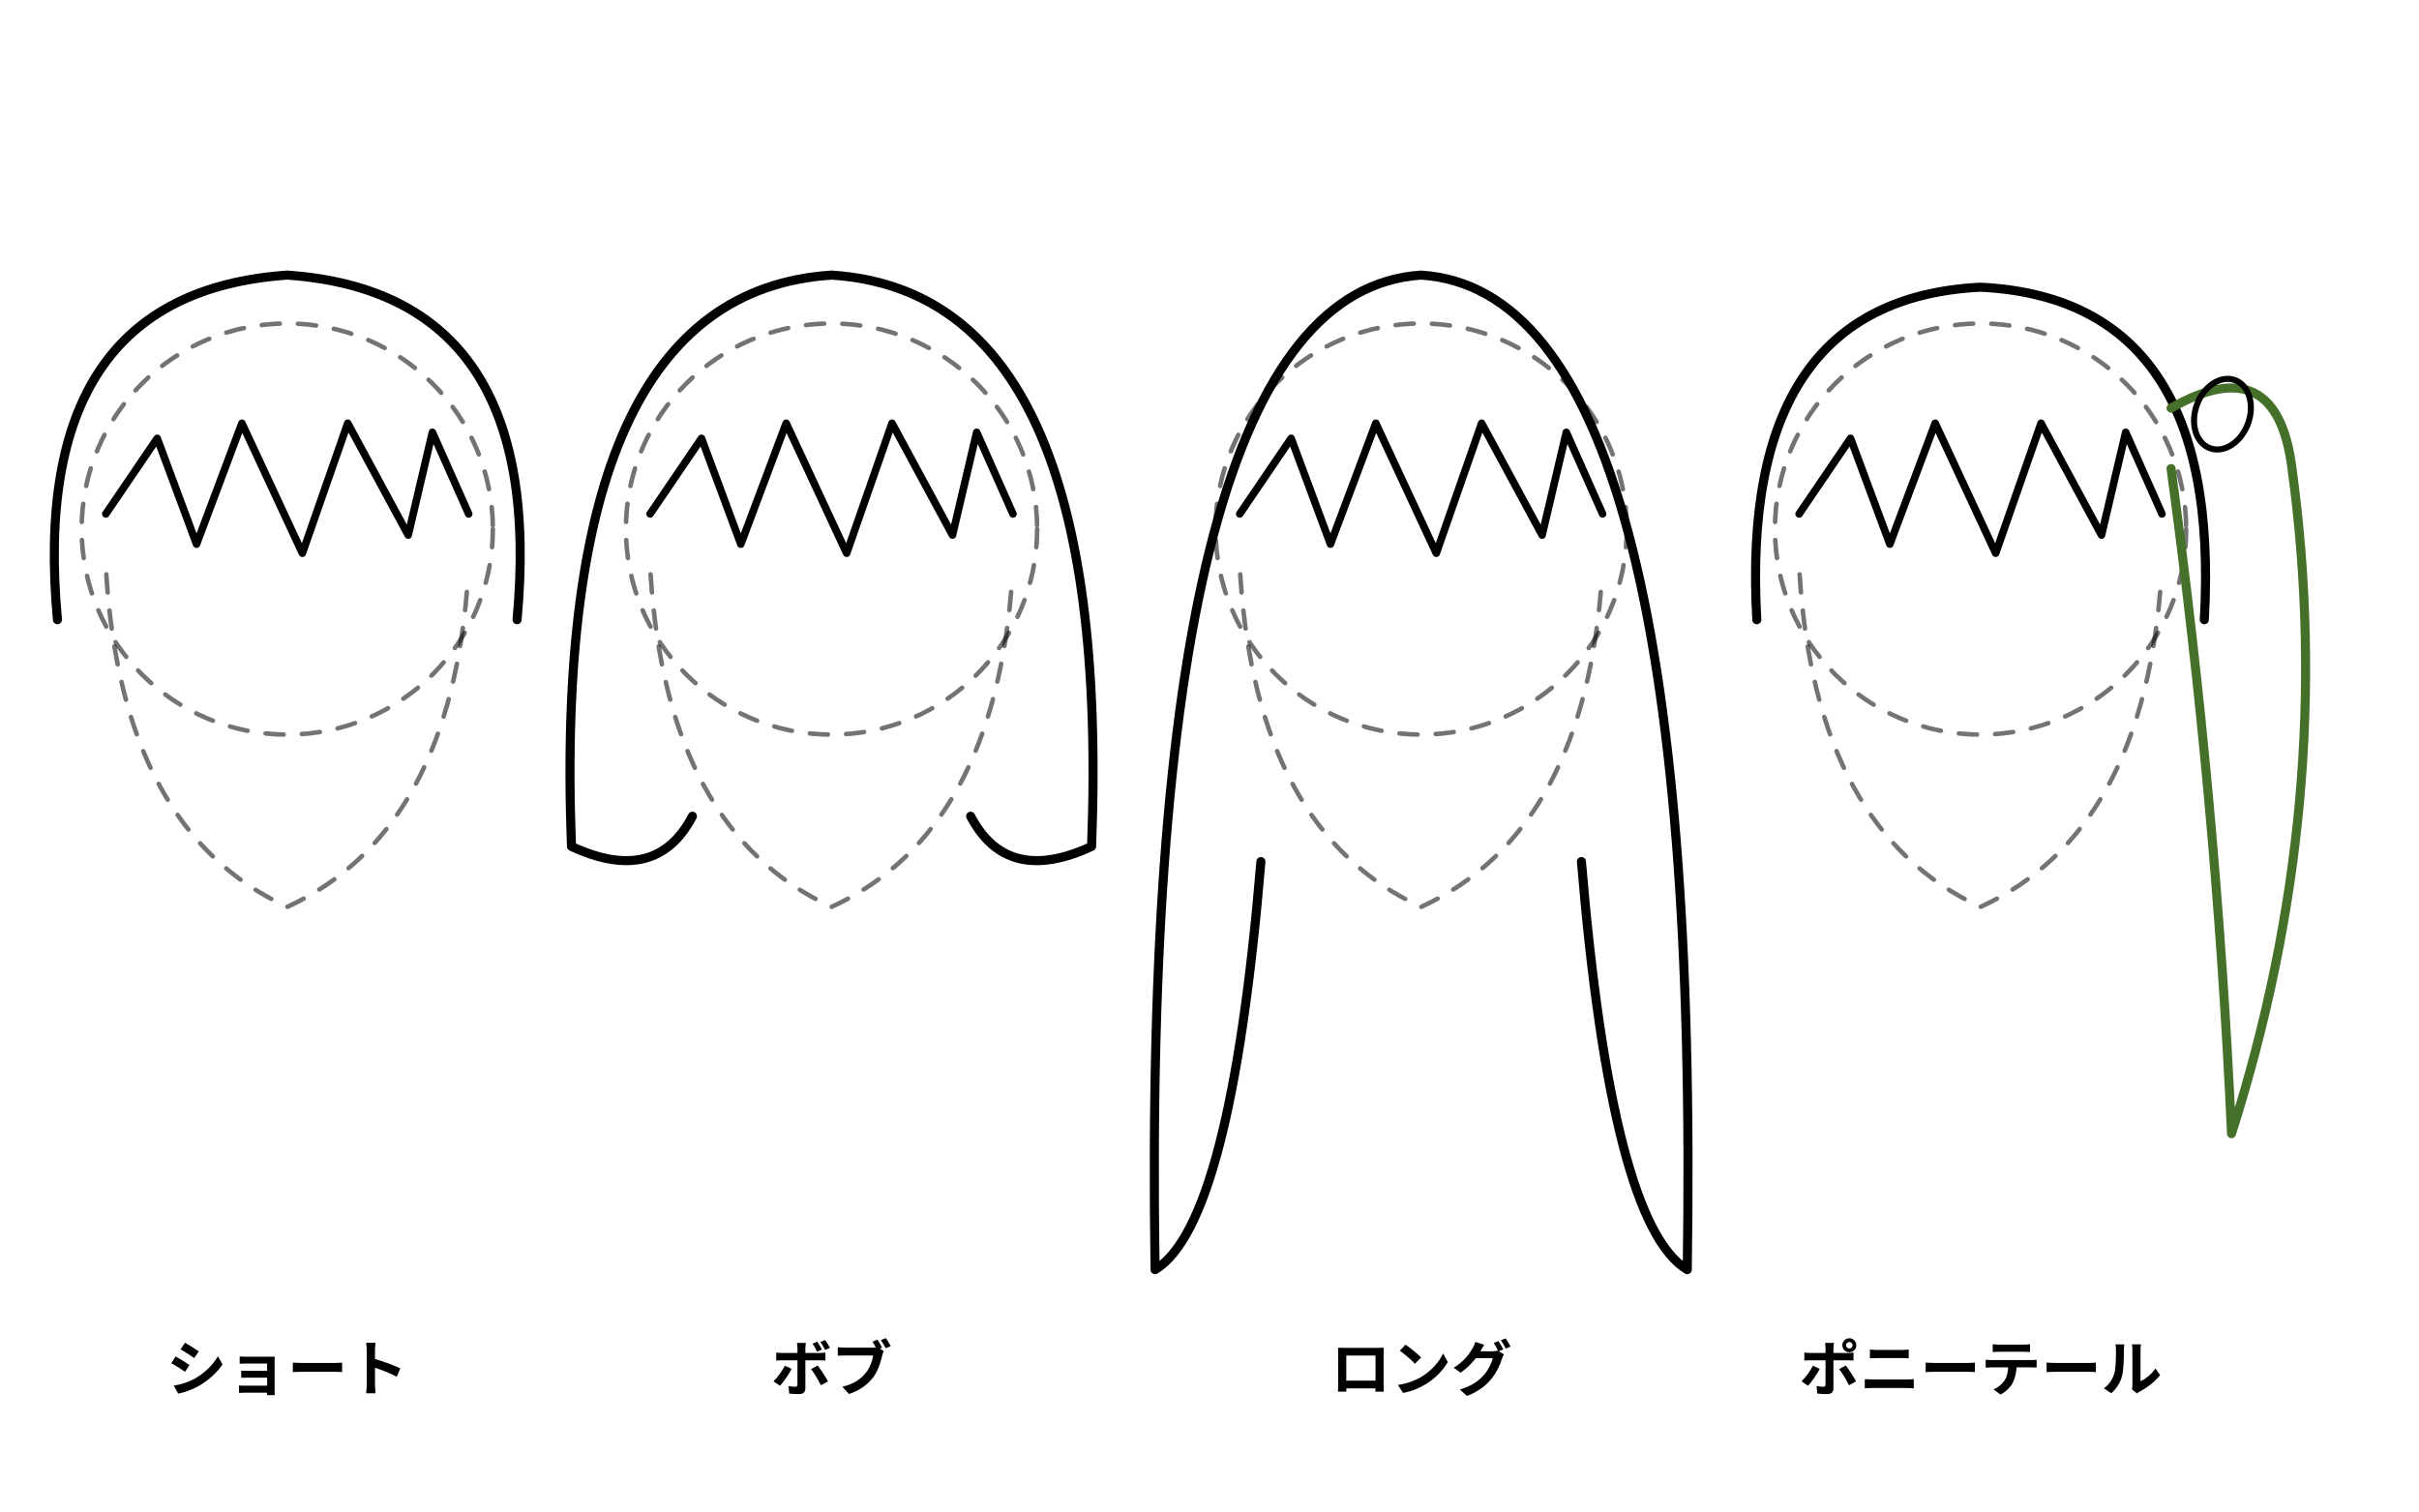
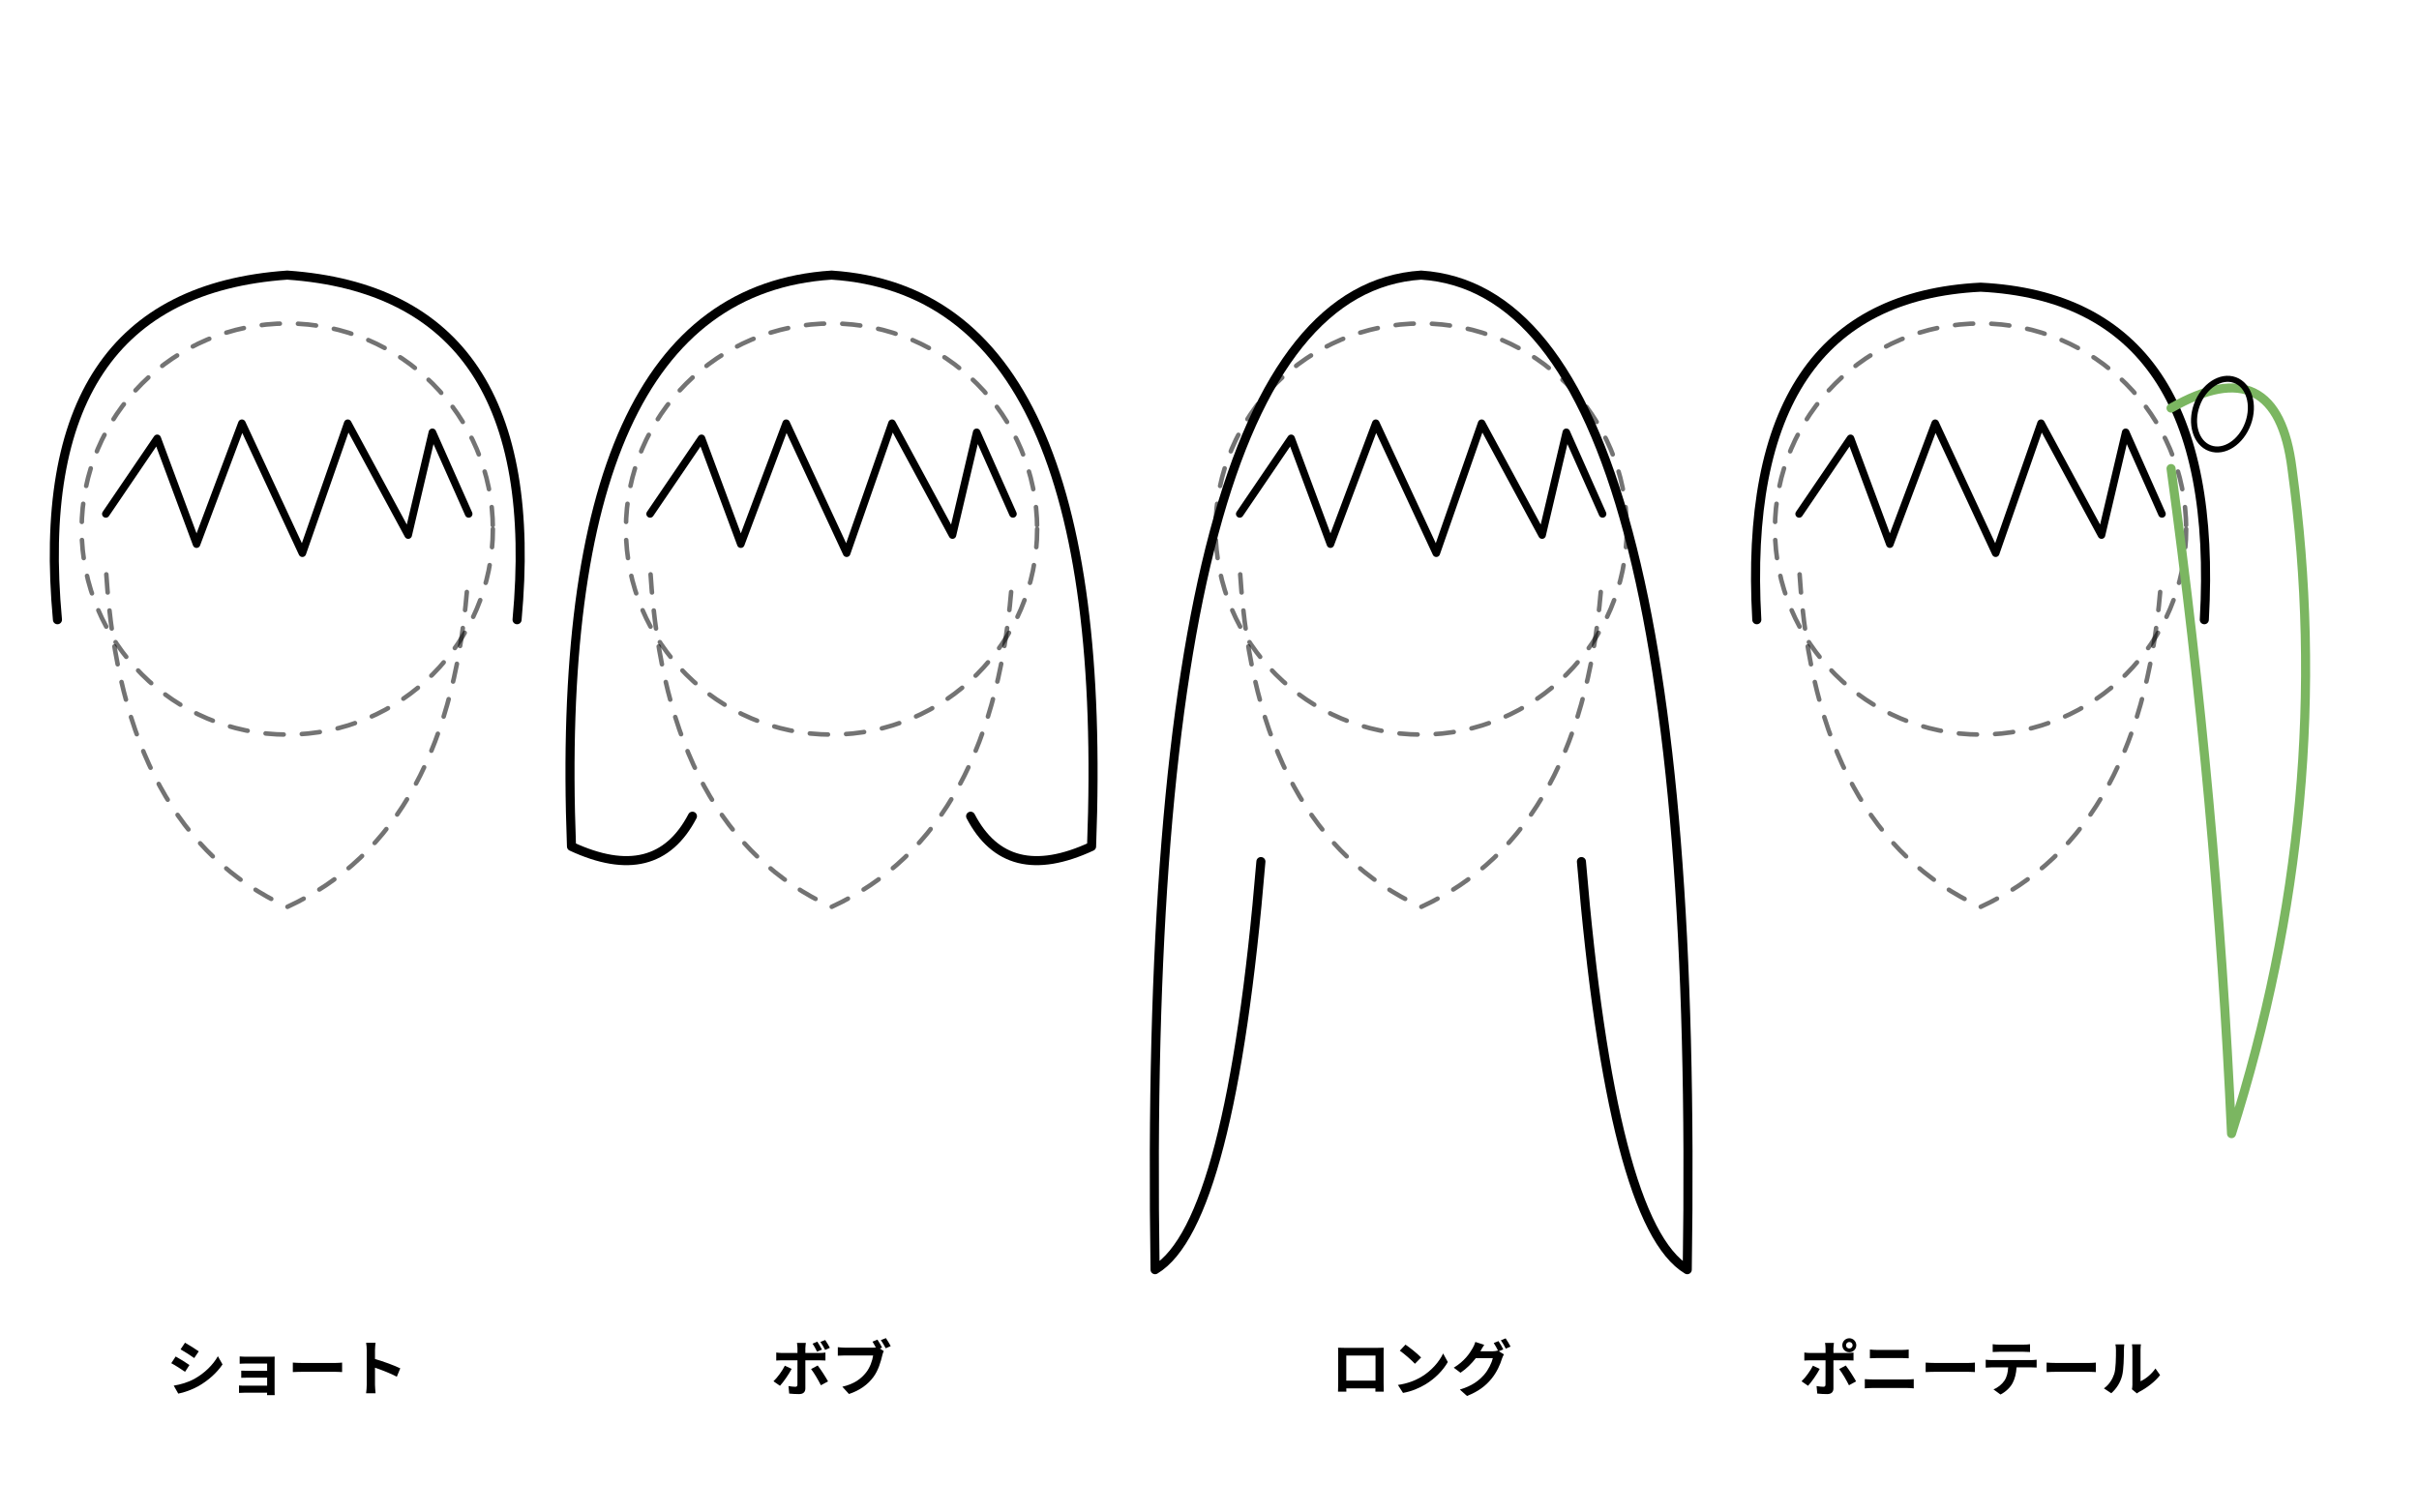
<svg xmlns="http://www.w3.org/2000/svg" viewBox="0 0 800 500" fill="none" stroke="currentColor" stroke-width="2.5" stroke-linecap="round" stroke-linejoin="round" font-family="Zen Kaku Gothic New, sans-serif">
  <circle cx="95" cy="175" r="68" stroke-dasharray="6 6" opacity="0.55" stroke-width="1.5" />
  <path d="M35.16,190 Q40.6,275 95,300 Q149.4,275 154.84,190" stroke-dasharray="6 6" opacity="0.55" stroke-width="1.5" />
  <path d="M19,205 Q9,97 95,91 Q181,97 171,205" stroke-width="3" />
  <path d="M35,170 L52,145 L65,180 L80,140 L100,183 L115,140 L135,177 L143,143 L155,170" stroke-width="2.5" />
  <text x="95" y="460" font-size="20" fill="currentColor" stroke="none" text-anchor="middle" font-weight="700">ショート</text>
  <circle cx="275" cy="175" r="68" stroke-dasharray="6 6" opacity="0.55" stroke-width="1.5" />
  <path d="M215.16,190 Q220.6,275 275,300 Q329.4,275 334.84,190" stroke-dasharray="6 6" opacity="0.55" stroke-width="1.5" />
  <path d="M189,280 Q182,97 275,91 Q368,97 361,280 Q333,293 321,270 M189,280 Q217,293 229,270" stroke-width="3" />
  <path d="M215,170 L232,145 L245,180 L260,140 L280,183 L295,140 L315,177 L323,143 L335,170" stroke-width="2.5" />
  <text x="275" y="460" font-size="20" fill="currentColor" stroke="none" text-anchor="middle" font-weight="700">ボブ</text>
  <circle cx="470" cy="175" r="68" stroke-dasharray="6 6" opacity="0.55" stroke-width="1.5" />
  <path d="M410.16,190 Q415.6,275 470,300 Q524.4,275 529.84,190" stroke-dasharray="6 6" opacity="0.55" stroke-width="1.5" />
  <path d="M382,420 Q377,97 470,91 Q563,97 558,420 M382,420 Q407,405 417,285 M558,420 Q533,405 523,285" stroke-width="3" />
  <path d="M410,170 L427,145 L440,180 L455,140 L475,183 L490,140 L510,177 L518,143 L530,170" stroke-width="2.5" />
  <text x="470" y="460" font-size="20" fill="currentColor" stroke="none" text-anchor="middle" font-weight="700">ロング</text>
  <circle cx="655" cy="175" r="68" stroke-dasharray="6 6" opacity="0.55" stroke-width="1.5" />
  <path d="M595.16,190 Q600.6,275 655,300 Q709.4,275 714.84,190" stroke-dasharray="6 6" opacity="0.55" stroke-width="1.5" />
  <path d="M581,205 Q575,99 655,95 Q735,99 729,205" stroke-width="3" />
-   <path d="M718,135 Q753,115 758,155 Q773,265 738,375 Q733,265 718,155" stroke-width="3" stroke="#45702A" />
+   <path d="M718,135 Q753,115 758,155 Q773,265 738,375 Q733,265 718,155" stroke-width="3" stroke="#7BB661" />
  <ellipse cx="735" cy="137" rx="9" ry="12" transform="rotate(20 735 137)" stroke-width="2" />
  <path d="M595,170 L612,145 L625,180 L640,140 L660,183 L675,140 L695,177 L703,143 L715,170" stroke-width="2.5" />
  <text x="655" y="460" font-size="20" fill="currentColor" stroke="none" text-anchor="middle" font-weight="700">ポニーテール</text>
</svg>
